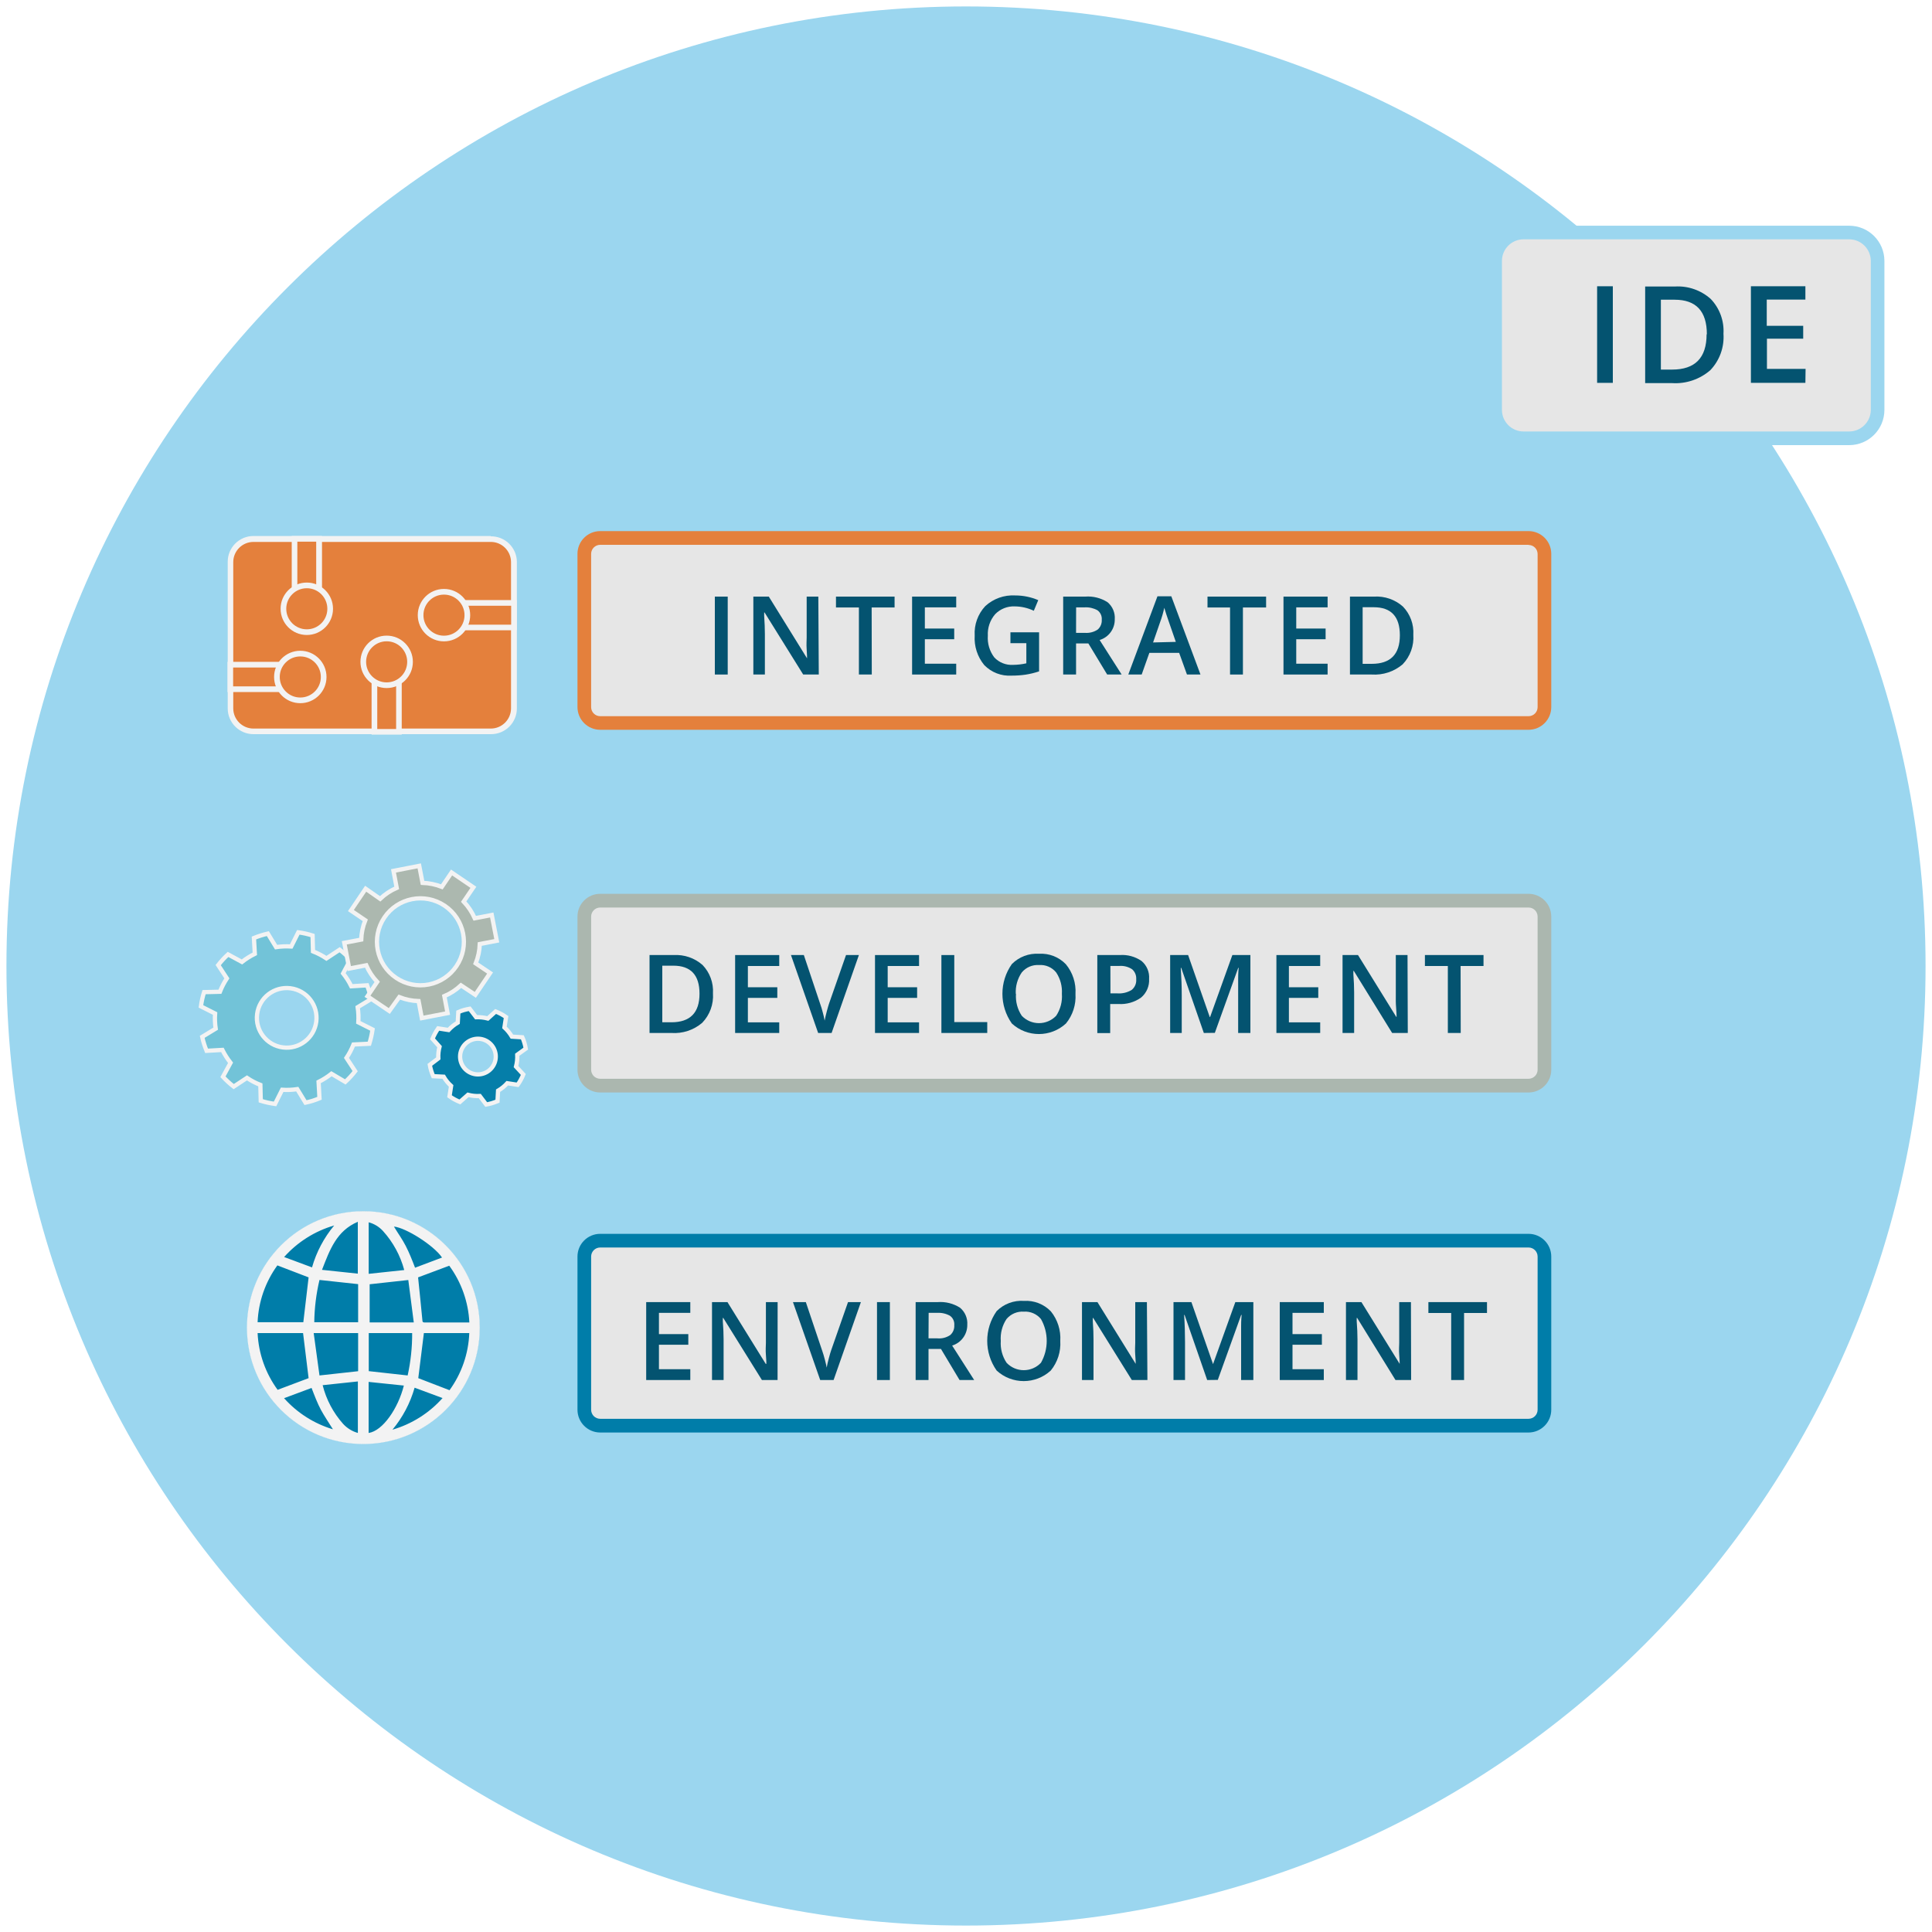
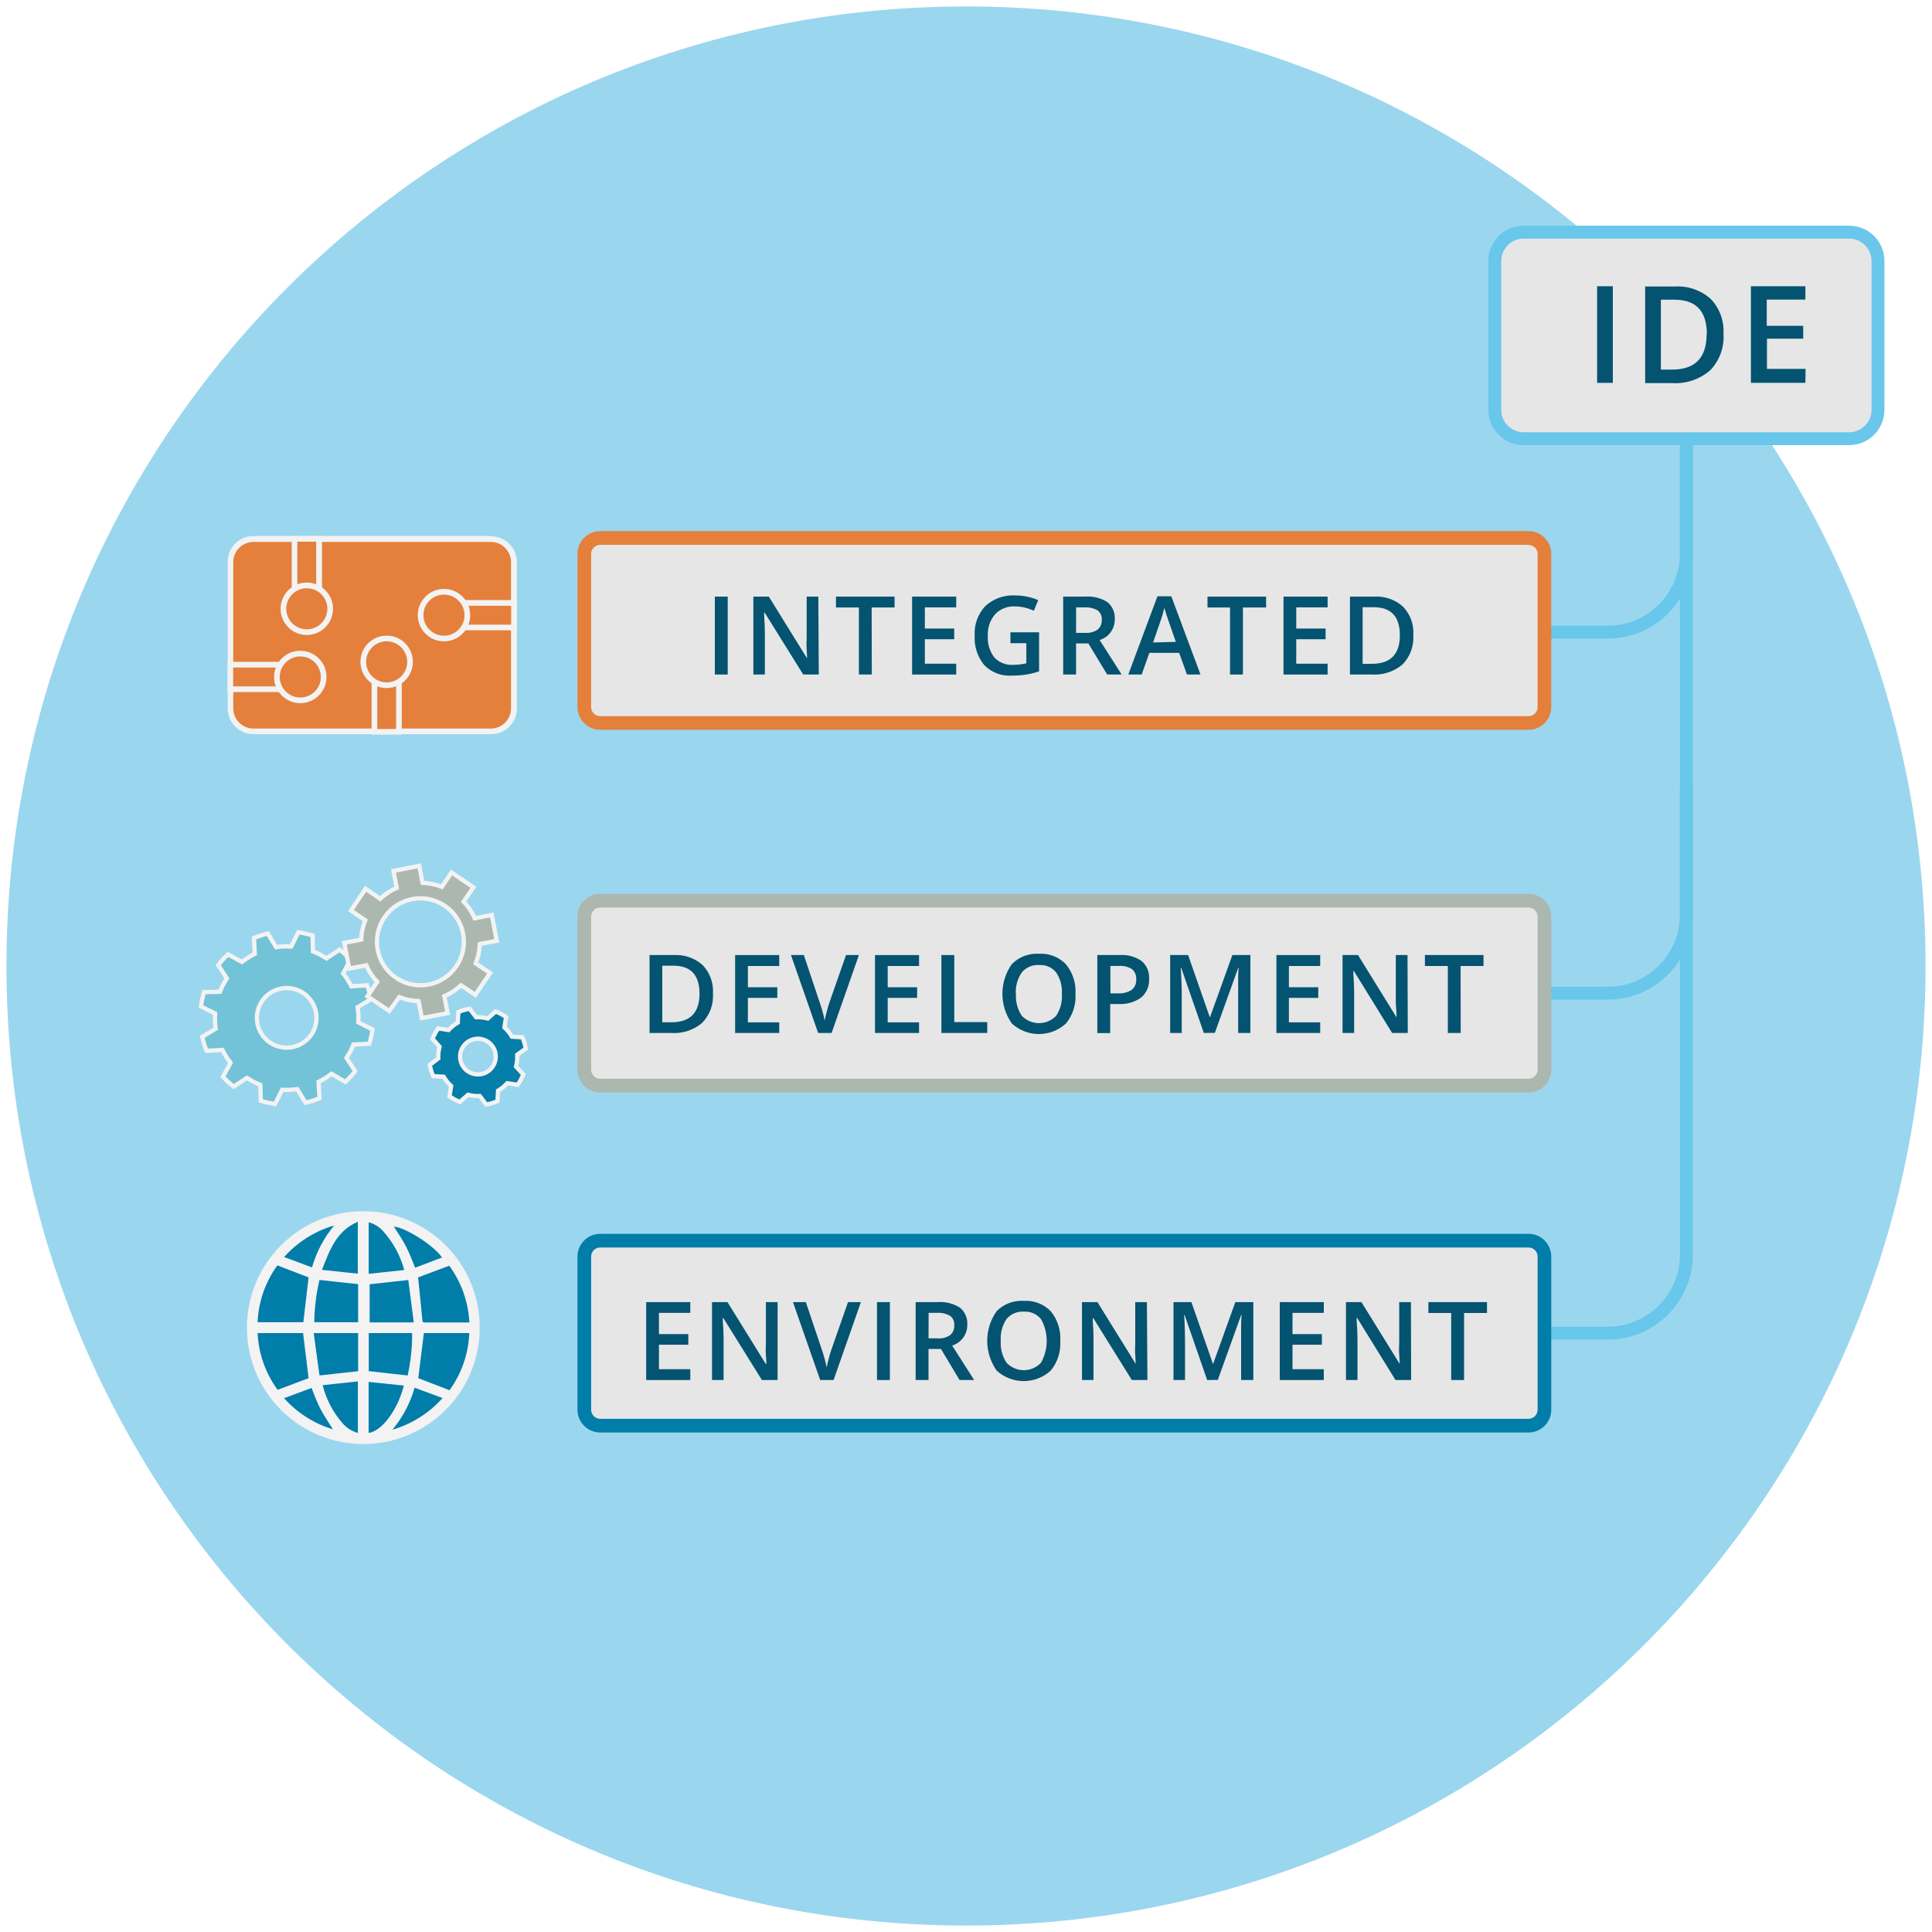
<svg xmlns="http://www.w3.org/2000/svg" id="Layer_1" data-name="Layer 1" viewBox="0 0 300 300">
  <defs>
-     <style>.cls-1{fill:#9bd6ef;}.cls-2{fill:#72c3d8;}.cls-2,.cls-3,.cls-4,.cls-8{stroke:#f3f3f3;}.cls-2,.cls-3,.cls-4,.cls-8,.cls-9{stroke-miterlimit:10;}.cls-2,.cls-3,.cls-4{stroke-width:0.66px;}.cls-3{fill:#acb8af;}.cls-4{fill:#057ea9;}.cls-5{fill:#007da9;}.cls-6{fill:#f3f3f3;}.cls-7,.cls-8{fill:#e4803c;}.cls-8{stroke-width:0.88px;}.cls-9{fill:none;stroke:#9bd6ef;stroke-width:2.21px;}.cls-10{fill:#e6e6e6;}.cls-11{fill:#045370;}.cls-12{fill:#abb7af;}</style>
+     <style>.cls-1{fill:#9bd6ef;}.cls-2{fill:#72c3d8;}.cls-2,.cls-3,.cls-4,.cls-8{stroke:#f3f3f3;}.cls-2,.cls-3,.cls-4,.cls-8,.cls-9{stroke-miterlimit:10;}.cls-2,.cls-3,.cls-4{stroke-width:0.66px;}.cls-3{fill:#acb8af;}.cls-4{fill:#057ea9;}.cls-5{fill:#007da9;}.cls-6{fill:#f3f3f3;}.cls-7,.cls-8{fill:#e4803c;}.cls-8{stroke-width:0.88px;}.cls-9{fill:none;stroke:#68c7ea;stroke-width:2px;}.cls-10{fill:#e6e6e6;}.cls-11{fill:#045370;}.cls-12{fill:#abb7af;}.cls-13{fill:#68c7ea;}</style>
  </defs>
  <circle class="cls-1" cx="150" cy="150" r="149" />
  <path class="cls-2" d="M57.35,162.07a15,15,0,0,0,.5-2.21l-2.21-1.11a10.94,10.94,0,0,0-.1-2.35l2.1-1.28c-.09-.37-.18-.73-.29-1.1S57.1,153.3,57,153l-2.45.15a10.84,10.84,0,0,0-1.27-2L54.42,149a12.1,12.1,0,0,0-1.68-1.53l-2.05,1.35a10.93,10.93,0,0,0-2.09-1.09l-.06-2.46a12.75,12.75,0,0,0-2.22-.5l-1.1,2.2a10.94,10.94,0,0,0-2.35.1l-1.28-2.1c-.37.09-.74.18-1.1.3s-.72.24-1.06.38l.14,2.46a11.35,11.35,0,0,0-2,1.26l-2.16-1.17a13.32,13.32,0,0,0-1.53,1.66l1.35,2.06A11.23,11.23,0,0,0,34.15,154l-2.46.06a12.83,12.83,0,0,0-.49,2.21l2.2,1.11a10.93,10.93,0,0,0,.09,2.35L31.4,161a10.47,10.47,0,0,0,.29,1.1c.11.37.25.72.39,1.07l2.45-.14a11.93,11.93,0,0,0,1.27,2l-1.18,2.17a13.41,13.41,0,0,0,1.67,1.53l2.06-1.36a10.31,10.31,0,0,0,2.08,1.09l.06,2.47a14.2,14.2,0,0,0,2.22.49l1.1-2.2a10.89,10.89,0,0,0,2.35-.1l1.28,2.1c.38-.08.74-.18,1.11-.29s.71-.25,1.06-.39L49.47,168a11.4,11.4,0,0,0,2-1.27L53.62,168a13.34,13.34,0,0,0,1.53-1.67l-1.35-2.06a11.44,11.44,0,0,0,1.09-2.08Zm-8.24-3.43a4.63,4.63,0,1,1-4-5.18A4.63,4.63,0,0,1,49.11,158.64Z" />
  <path class="cls-3" d="M73.81,154.48l2.29-3.39-2.23-1.5a9,9,0,0,0,.63-3l2.64-.51-.78-4-2.64.51A9.24,9.24,0,0,0,72,140l1.51-2.22-3.39-2.3-1.51,2.23a9.15,9.15,0,0,0-3-.62l-.51-2.64-4,.78.5,2.64a8.84,8.84,0,0,0-2.57,1.7L56.78,138l-2.29,3.39,2.23,1.51a8.87,8.87,0,0,0-.63,3l-2.63.5.77,4,2.64-.51a9.1,9.1,0,0,0,1.7,2.58l-1.51,2.23,3.39,2.29L62,154.83a8.91,8.91,0,0,0,3,.62l.5,2.64,4-.77L69,154.68A8.92,8.92,0,0,0,71.58,153Zm-12.3-2.64A6.75,6.75,0,1,1,70.89,150,6.74,6.74,0,0,1,61.51,151.84Z" />
  <path class="cls-4" d="M80.13,165.62a6.26,6.26,0,0,0,.19-1.84l1.32-.95a6.91,6.91,0,0,0-.21-.9,5.86,5.86,0,0,0-.32-.86l-1.62-.1a6.21,6.21,0,0,0-1.16-1.43l.25-1.61a7.88,7.88,0,0,0-1.62-.87l-1.21,1.09a6.52,6.52,0,0,0-1.82-.2l-1-1.31c-.3.05-.6.12-.9.2s-.59.2-.86.32l-.09,1.63a6.18,6.18,0,0,0-1.43,1.15l-1.61-.25a8.47,8.47,0,0,0-.88,1.62l1.09,1.22a6.09,6.09,0,0,0-.19,1.82l-1.32,1a7.17,7.17,0,0,0,.21.89,8.18,8.18,0,0,0,.32.87l1.62.08a6,6,0,0,0,1.16,1.43l-.25,1.61a7.88,7.88,0,0,0,1.61.88L72.67,170a5.88,5.88,0,0,0,1.83.19l1,1.32a7.17,7.17,0,0,0,.89-.21c.3-.09.59-.2.86-.31l.09-1.63a6,6,0,0,0,1.43-1.16l1.61.25a7.63,7.63,0,0,0,.88-1.61ZM75,166.72a2.77,2.77,0,1,1,1.87-3.44A2.77,2.77,0,0,1,75,166.72Z" />
  <circle class="cls-5" cx="56.42" cy="206.15" r="18.02" />
  <path class="cls-6" d="M38.34,206.17a18.08,18.08,0,1,1,18.08,18.06A18.07,18.07,0,0,1,38.34,206.17Zm9.58-7.82-4.85-1.86A16.17,16.17,0,0,0,40,205.31h7.1Zm17,0c.23,2.22.46,4.44.67,6.67,0,.39.28.33.52.33H72.4a4.43,4.43,0,0,0,.48,0,16.22,16.22,0,0,0-3.12-8.81ZM40,207a16.2,16.2,0,0,0,3.11,8.81L47.92,214l-.86-7Zm25.82,0-.87,7,4.85,1.87A16.15,16.15,0,0,0,72.87,207Zm-10.21-1.68V199.4l-6-.65a30,30,0,0,0-.81,6.56Zm-6,8.26,6-.66V207h-6.9Zm13.69,0A29.75,29.75,0,0,0,64,207H57.26v5.91Zm.95-8.24-.85-6.58-6,.66v5.92ZM50,197.18l5.56.59v-8.05C52.25,191.13,51.2,194.09,50,197.18Zm7.25-7.38v8l5.52-.59a14.67,14.67,0,0,0-3.3-6.06A4.6,4.6,0,0,0,57.26,189.8Zm-1.68,32.71v-8l-5.47.58a14.26,14.26,0,0,0,3.17,6A4.91,4.91,0,0,0,55.58,222.51Zm1.67,0c2.19-.32,4.58-3.81,5.47-7.36l-5.47-.57Zm11.4-27.24c-1.31-1.92-5.63-4.63-7.47-4.81.59,1,1.28,1.93,1.83,3s1,2.21,1.45,3.39ZM60.94,222a16.65,16.65,0,0,0,7.78-4.91l-4.34-1.61A17.81,17.81,0,0,1,60.94,222Zm-12.49-25.2a17.78,17.78,0,0,1,3.44-6.51,16.62,16.62,0,0,0-7.77,4.9Zm3.24,25.13c-.62-1-1.31-2-1.85-3s-1-2.21-1.46-3.41l-4.27,1.59A16.55,16.55,0,0,0,51.69,221.94Z" />
  <rect class="cls-7" x="35.77" y="83.69" width="44.04" height="29.93" rx="3.59" />
  <path class="cls-6" d="M76.21,84.15a3.14,3.14,0,0,1,3.14,3.13V110a3.14,3.14,0,0,1-3.14,3.13H39.36A3.14,3.14,0,0,1,36.22,110V87.28a3.14,3.14,0,0,1,3.14-3.13H76.21m0-.92H39.36a4,4,0,0,0-4,4V110a4,4,0,0,0,4,4H76.21a4,4,0,0,0,4.05-4V87.28a4,4,0,0,0-4.05-4Z" />
  <rect class="cls-7" x="45.73" y="83.67" width="3.81" height="8.7" />
  <path class="cls-6" d="M49.1,84.11v7.82H46.17V84.11H49.1m.88-.88H45.3V92.8H50V83.23Z" />
  <rect class="cls-7" x="70.53" y="93.62" width="9.27" height="3.81" />
  <path class="cls-6" d="M79.37,94.06V97H71V94.06h8.4m.87-.88H70.09v4.69H80.24V93.18Z" />
  <rect class="cls-7" x="58.14" y="104.17" width="3.81" height="9.47" />
  <path class="cls-6" d="M58.58,104.6h2.93v8.6H58.58v-8.6m-.88-.87v10.34h4.68V103.73Z" />
  <rect class="cls-7" x="35.77" y="103.21" width="8.28" height="3.81" />
  <path class="cls-6" d="M36.2,103.65h7.41v2.93H36.2v-2.93m-.87-.88v4.69h9.15v-4.69Z" />
  <circle class="cls-8" cx="47.64" cy="94.53" r="3.63" />
  <circle class="cls-8" cx="68.94" cy="95.52" r="3.63" />
  <circle class="cls-8" cx="60.04" cy="102.77" r="3.63" />
  <circle class="cls-8" cx="46.63" cy="105.12" r="3.63" />
  <path class="cls-9" d="M261.86,44.6V194.81a12.2,12.2,0,0,1-12.2,12.2H204.44" />
  <path class="cls-9" d="M201.26,98.16h48.4A12.2,12.2,0,0,0,261.86,86V60.65" />
  <rect class="cls-10" x="90.73" y="83.55" width="149.09" height="28.72" rx="2.47" />
  <path class="cls-7" d="M237.35,84.62a1.41,1.41,0,0,1,1.41,1.4v23.79a1.41,1.41,0,0,1-1.41,1.4H93.2a1.41,1.41,0,0,1-1.41-1.4V86a1.41,1.41,0,0,1,1.41-1.4H237.35m0-2.13H93.2A3.53,3.53,0,0,0,89.67,86v23.79a3.53,3.53,0,0,0,3.53,3.53H237.35a3.53,3.53,0,0,0,3.53-3.53V86a3.53,3.53,0,0,0-3.53-3.53Z" />
  <rect class="cls-10" x="90.73" y="192.65" width="149.09" height="28.72" rx="2.47" />
  <path class="cls-5" d="M237.35,193.71a1.41,1.41,0,0,1,1.41,1.41V218.9a1.41,1.41,0,0,1-1.41,1.41H93.2a1.41,1.41,0,0,1-1.41-1.41V195.12a1.41,1.41,0,0,1,1.41-1.41H237.35m0-2.12H93.2a3.53,3.53,0,0,0-3.53,3.53V218.9a3.54,3.54,0,0,0,3.53,3.54H237.35a3.54,3.54,0,0,0,3.53-3.54V195.12a3.53,3.53,0,0,0-3.53-3.53Z" />
  <path class="cls-11" d="M111,104.74V92.64h2v12.1Z" />
  <path class="cls-11" d="M127.14,104.74h-2.42l-6-9.64h-.06l0,.53c.07,1,.11,2,.11,2.82v6.29h-1.79V92.64h2.4l5.94,9.59h0c0-.12,0-.59-.06-1.38s0-1.42,0-1.87V92.64h1.81Z" />
  <path class="cls-11" d="M135.37,104.74h-2V94.33h-3.56V92.64h9.1v1.69h-3.56Z" />
  <path class="cls-11" d="M148.48,104.74h-6.85V92.64h6.85v1.67h-4.87V97.6h4.56v1.66h-4.56v3.8h4.87Z" />
  <path class="cls-11" d="M156.9,98.18h4.45v6.07a12.78,12.78,0,0,1-2.1.51,14.69,14.69,0,0,1-2.17.15,5.44,5.44,0,0,1-4.24-1.63,6.55,6.55,0,0,1-1.49-4.59A6.15,6.15,0,0,1,153,94.11a6.32,6.32,0,0,1,4.63-1.65,9.11,9.11,0,0,1,3.59.73l-.69,1.65a7,7,0,0,0-2.95-.68,4,4,0,0,0-3.06,1.22,4.71,4.71,0,0,0-1.13,3.33,5,5,0,0,0,1,3.37,3.69,3.69,0,0,0,2.92,1.16,9.67,9.67,0,0,0,2.06-.24V99.87H156.9Z" />
  <path class="cls-11" d="M167.09,99.91v4.83h-2V92.64h3.42a5.66,5.66,0,0,1,3.47.87,3.16,3.16,0,0,1,1.12,2.65,3.3,3.3,0,0,1-2.35,3.22l3.42,5.36h-2.25L169,99.91Zm0-1.64h1.37a3.12,3.12,0,0,0,2-.52,1.87,1.87,0,0,0,.62-1.52,1.64,1.64,0,0,0-.67-1.47,3.69,3.69,0,0,0-2-.45h-1.31Z" />
  <path class="cls-11" d="M184.31,104.74l-1.21-3.36h-4.63l-1.19,3.36H175.2l4.53-12.15h2.15l4.53,12.15Zm-1.73-5.07-1.14-3.29c-.08-.22-.2-.57-.34-1s-.25-.83-.31-1a16.68,16.68,0,0,1-.65,2.23l-1.09,3.15Z" />
  <path class="cls-11" d="M193,104.74h-2V94.33H187.5V92.64h9.1v1.69H193Z" />
  <path class="cls-11" d="M206.15,104.74H199.3V92.64h6.85v1.67h-4.87V97.6h4.56v1.66h-4.56v3.8h4.87Z" />
  <path class="cls-11" d="M219.46,98.57a6,6,0,0,1-1.66,4.59,6.72,6.72,0,0,1-4.8,1.58h-3.38V92.64h3.74a6.17,6.17,0,0,1,4.49,1.55A5.79,5.79,0,0,1,219.46,98.57Zm-2.09.07q0-4.35-4.06-4.35h-1.72v8.79H213C215.92,103.08,217.37,101.6,217.37,98.64Z" />
  <path class="cls-9" d="M204.44,154.22h45.22a12.2,12.2,0,0,0,12.2-12.2V122.33" />
  <rect class="cls-10" x="90.73" y="139.86" width="149.09" height="28.72" rx="2.47" />
  <path class="cls-12" d="M237.35,140.92a1.41,1.41,0,0,1,1.41,1.41v23.78a1.41,1.41,0,0,1-1.41,1.4H93.2a1.41,1.41,0,0,1-1.41-1.4V142.33a1.41,1.41,0,0,1,1.41-1.41H237.35m0-2.13H93.2a3.53,3.53,0,0,0-3.53,3.54v23.78a3.53,3.53,0,0,0,3.53,3.53H237.35a3.53,3.53,0,0,0,3.53-3.53V142.33a3.53,3.53,0,0,0-3.53-3.54Z" />
  <path class="cls-11" d="M110.71,154.24a6,6,0,0,1-1.67,4.58,6.67,6.67,0,0,1-4.79,1.58h-3.39V148.3h3.74a6.23,6.23,0,0,1,4.5,1.55A5.84,5.84,0,0,1,110.71,154.24Zm-2.09.06q0-4.35-4.07-4.35h-1.71v8.79h1.41Q108.62,158.74,108.62,154.3Z" />
  <path class="cls-11" d="M121,160.4h-6.85V148.3H121V150h-4.87v3.3h4.57v1.65h-4.57v3.8H121Z" />
  <path class="cls-11" d="M131.37,148.3h2l-4.24,12.1h-2.09l-4.22-12.1h2l2.52,7.53a13.31,13.31,0,0,1,.42,1.38,12.85,12.85,0,0,1,.29,1.27c.08-.42.19-.91.34-1.46s.27-1,.36-1.23Z" />
  <path class="cls-11" d="M142.71,160.4h-6.84V148.3h6.84V150h-4.87v3.3h4.57v1.65h-4.57v3.8h4.87Z" />
  <path class="cls-11" d="M146.18,160.4V148.3h2v10.41h5.12v1.69Z" />
  <path class="cls-11" d="M167,154.33a6.59,6.59,0,0,1-1.48,4.6,6.21,6.21,0,0,1-8.4,0,8,8,0,0,1,0-9.23,5.45,5.45,0,0,1,4.22-1.6,5.32,5.32,0,0,1,4.17,1.63A6.58,6.58,0,0,1,167,154.33Zm-9.24,0a5.45,5.45,0,0,0,.9,3.4,3.69,3.69,0,0,0,5.34,0,5.45,5.45,0,0,0,.89-3.41A5.38,5.38,0,0,0,164,151a3.12,3.12,0,0,0-2.65-1.15,3.21,3.21,0,0,0-2.69,1.15A5.37,5.37,0,0,0,157.73,154.33Z" />
  <path class="cls-11" d="M178.43,152a3.51,3.51,0,0,1-1.24,2.9,5.45,5.45,0,0,1-3.54,1h-1.26v4.52h-2V148.3h3.48a5.26,5.26,0,0,1,3.4.93A3.31,3.31,0,0,1,178.43,152Zm-6,2.25h1.06a3.77,3.77,0,0,0,2.23-.53,1.91,1.91,0,0,0,.71-1.66,1.88,1.88,0,0,0-.63-1.55,3.18,3.18,0,0,0-2-.52h-1.38Z" />
  <path class="cls-11" d="M186.93,160.4l-3.51-10.11h-.07c.1,1.51.15,2.91.15,4.23v5.88h-1.8V148.3h2.79l3.36,9.63h.05l3.46-9.63h2.8v12.1h-1.9v-6c0-.6,0-1.39,0-2.35s.06-1.56.08-1.76h-.07l-3.63,10.09Z" />
  <path class="cls-11" d="M205,160.4H198.2V148.3H205V150h-4.86v3.3h4.56v1.65h-4.56v3.8H205Z" />
  <path class="cls-11" d="M218.6,160.4h-2.43l-5.95-9.64h-.07l0,.54c.08,1,.12,2,.12,2.81v6.29h-1.8V148.3h2.4l5.94,9.6h.05c0-.13,0-.59-.07-1.39s-.05-1.42-.05-1.87V148.3h1.82Z" />
  <path class="cls-11" d="M226.82,160.4h-2V150h-3.56v-1.7h9.1V150h-3.56Z" />
  <path class="cls-11" d="M107.19,214.29h-6.85v-12.1h6.85v1.67h-4.87v3.3h4.56v1.65h-4.56v3.8h4.87Z" />
  <path class="cls-11" d="M120.74,214.29h-2.43l-6-9.64h-.07l0,.53q.12,1.55.12,2.82v6.29h-1.8v-12.1h2.4l5.94,9.59H119c0-.12,0-.58-.07-1.38s0-1.42,0-1.87v-6.34h1.82Z" />
  <path class="cls-11" d="M131.68,202.19h2l-4.24,12.1h-2.08l-4.23-12.1h2l2.53,7.52c.13.36.27.83.42,1.39s.24,1,.29,1.26c.07-.42.18-.9.33-1.45s.27-1,.36-1.23Z" />
  <path class="cls-11" d="M136.18,214.29v-12.1h2v12.1Z" />
  <path class="cls-11" d="M144.18,209.46v4.83h-2v-12.1h3.42a5.66,5.66,0,0,1,3.47.87,3.16,3.16,0,0,1,1.13,2.65,3.33,3.33,0,0,1-2.35,3.23l3.42,5.35H149l-2.89-4.83Zm0-1.64h1.38a3.07,3.07,0,0,0,2-.52,1.87,1.87,0,0,0,.62-1.52,1.62,1.62,0,0,0-.67-1.47,3.66,3.66,0,0,0-2-.45h-1.31Z" />
  <path class="cls-11" d="M164.64,208.22a6.61,6.61,0,0,1-1.48,4.6,6.21,6.21,0,0,1-8.4,0,8,8,0,0,1,0-9.23A5.45,5.45,0,0,1,159,202a5.35,5.35,0,0,1,4.18,1.63A6.63,6.63,0,0,1,164.64,208.22Zm-9.24,0a5.44,5.44,0,0,0,.9,3.39,3.67,3.67,0,0,0,5.34,0,6.89,6.89,0,0,0,0-6.79,3.18,3.18,0,0,0-2.66-1.15,3.24,3.24,0,0,0-2.69,1.15A5.43,5.43,0,0,0,155.4,208.22Z" />
  <path class="cls-11" d="M178.17,214.29h-2.42l-6-9.64h-.06l0,.53c.08,1,.11,2,.11,2.82v6.29h-1.79v-12.1h2.4l5.94,9.59h0c0-.12,0-.58-.07-1.38s0-1.42,0-1.87v-6.34h1.81Z" />
  <path class="cls-11" d="M187.45,214.29l-3.51-10.11h-.07c.1,1.5.14,2.91.14,4.23v5.88h-1.79v-12.1H185l3.36,9.63h0l3.46-9.63h2.8v12.1h-1.9v-6c0-.61,0-1.39,0-2.36s.06-1.55.08-1.75h-.07l-3.63,10.09Z" />
  <path class="cls-11" d="M205.56,214.29h-6.84v-12.1h6.84v1.67H200.7v3.3h4.56v1.65H200.7v3.8h4.86Z" />
  <path class="cls-11" d="M219.12,214.29h-2.43l-5.95-9.64h-.07l0,.53q.12,1.55.12,2.82v6.29H209v-12.1h2.4l5.94,9.59h0c0-.12,0-.58-.07-1.38s0-1.42,0-1.87v-6.34h1.82Z" />
  <path class="cls-11" d="M227.34,214.29h-2V203.88H221.8v-1.69h9.1v1.69h-3.56Z" />
-   <rect class="cls-10" x="232.16" y="36.11" width="59.39" height="31.96" rx="4.42" />
-   <path class="cls-1" d="M287.14,37.16a3.37,3.37,0,0,1,3.36,3.36V63.65A3.37,3.37,0,0,1,287.14,67H236.58a3.36,3.36,0,0,1-3.36-3.36V40.52a3.36,3.36,0,0,1,3.36-3.36h50.56m0-2.11H236.58a5.47,5.47,0,0,0-5.47,5.47V63.65a5.47,5.47,0,0,0,5.47,5.47h50.56a5.47,5.47,0,0,0,5.47-5.47V40.52a5.47,5.47,0,0,0-5.47-5.47Z" />
+   <rect class="cls-10" x="232.11" y="36.05" width="59.5" height="32.06" rx="4.47" />
+   <path class="cls-13" d="M287.14,37.05a3.48,3.48,0,0,1,3.47,3.47V63.65a3.48,3.48,0,0,1-3.47,3.47H236.58a3.48,3.48,0,0,1-3.47-3.47V40.52a3.48,3.48,0,0,1,3.47-3.47h50.56m0-2H236.58a5.47,5.47,0,0,0-5.47,5.47V63.65a5.47,5.47,0,0,0,5.47,5.47h50.56a5.47,5.47,0,0,0,5.47-5.47V40.52a5.47,5.47,0,0,0-5.47-5.47Z" />
  <path class="cls-11" d="M248,59.45v-15h2.44v15Z" />
  <path class="cls-11" d="M267.62,51.83a7.45,7.45,0,0,1-2.05,5.66,8.27,8.27,0,0,1-5.93,2h-4.18v-15h4.62a7.64,7.64,0,0,1,5.56,1.93A7.18,7.18,0,0,1,267.62,51.83Zm-2.58.08q0-5.37-5-5.37H257.9V57.39h1.74Q265,57.39,265,51.91Z" />
  <path class="cls-11" d="M280.34,59.45h-8.46v-15h8.46v2.07h-6v4.07H280v2h-5.63v4.69h6Z" />
</svg>
